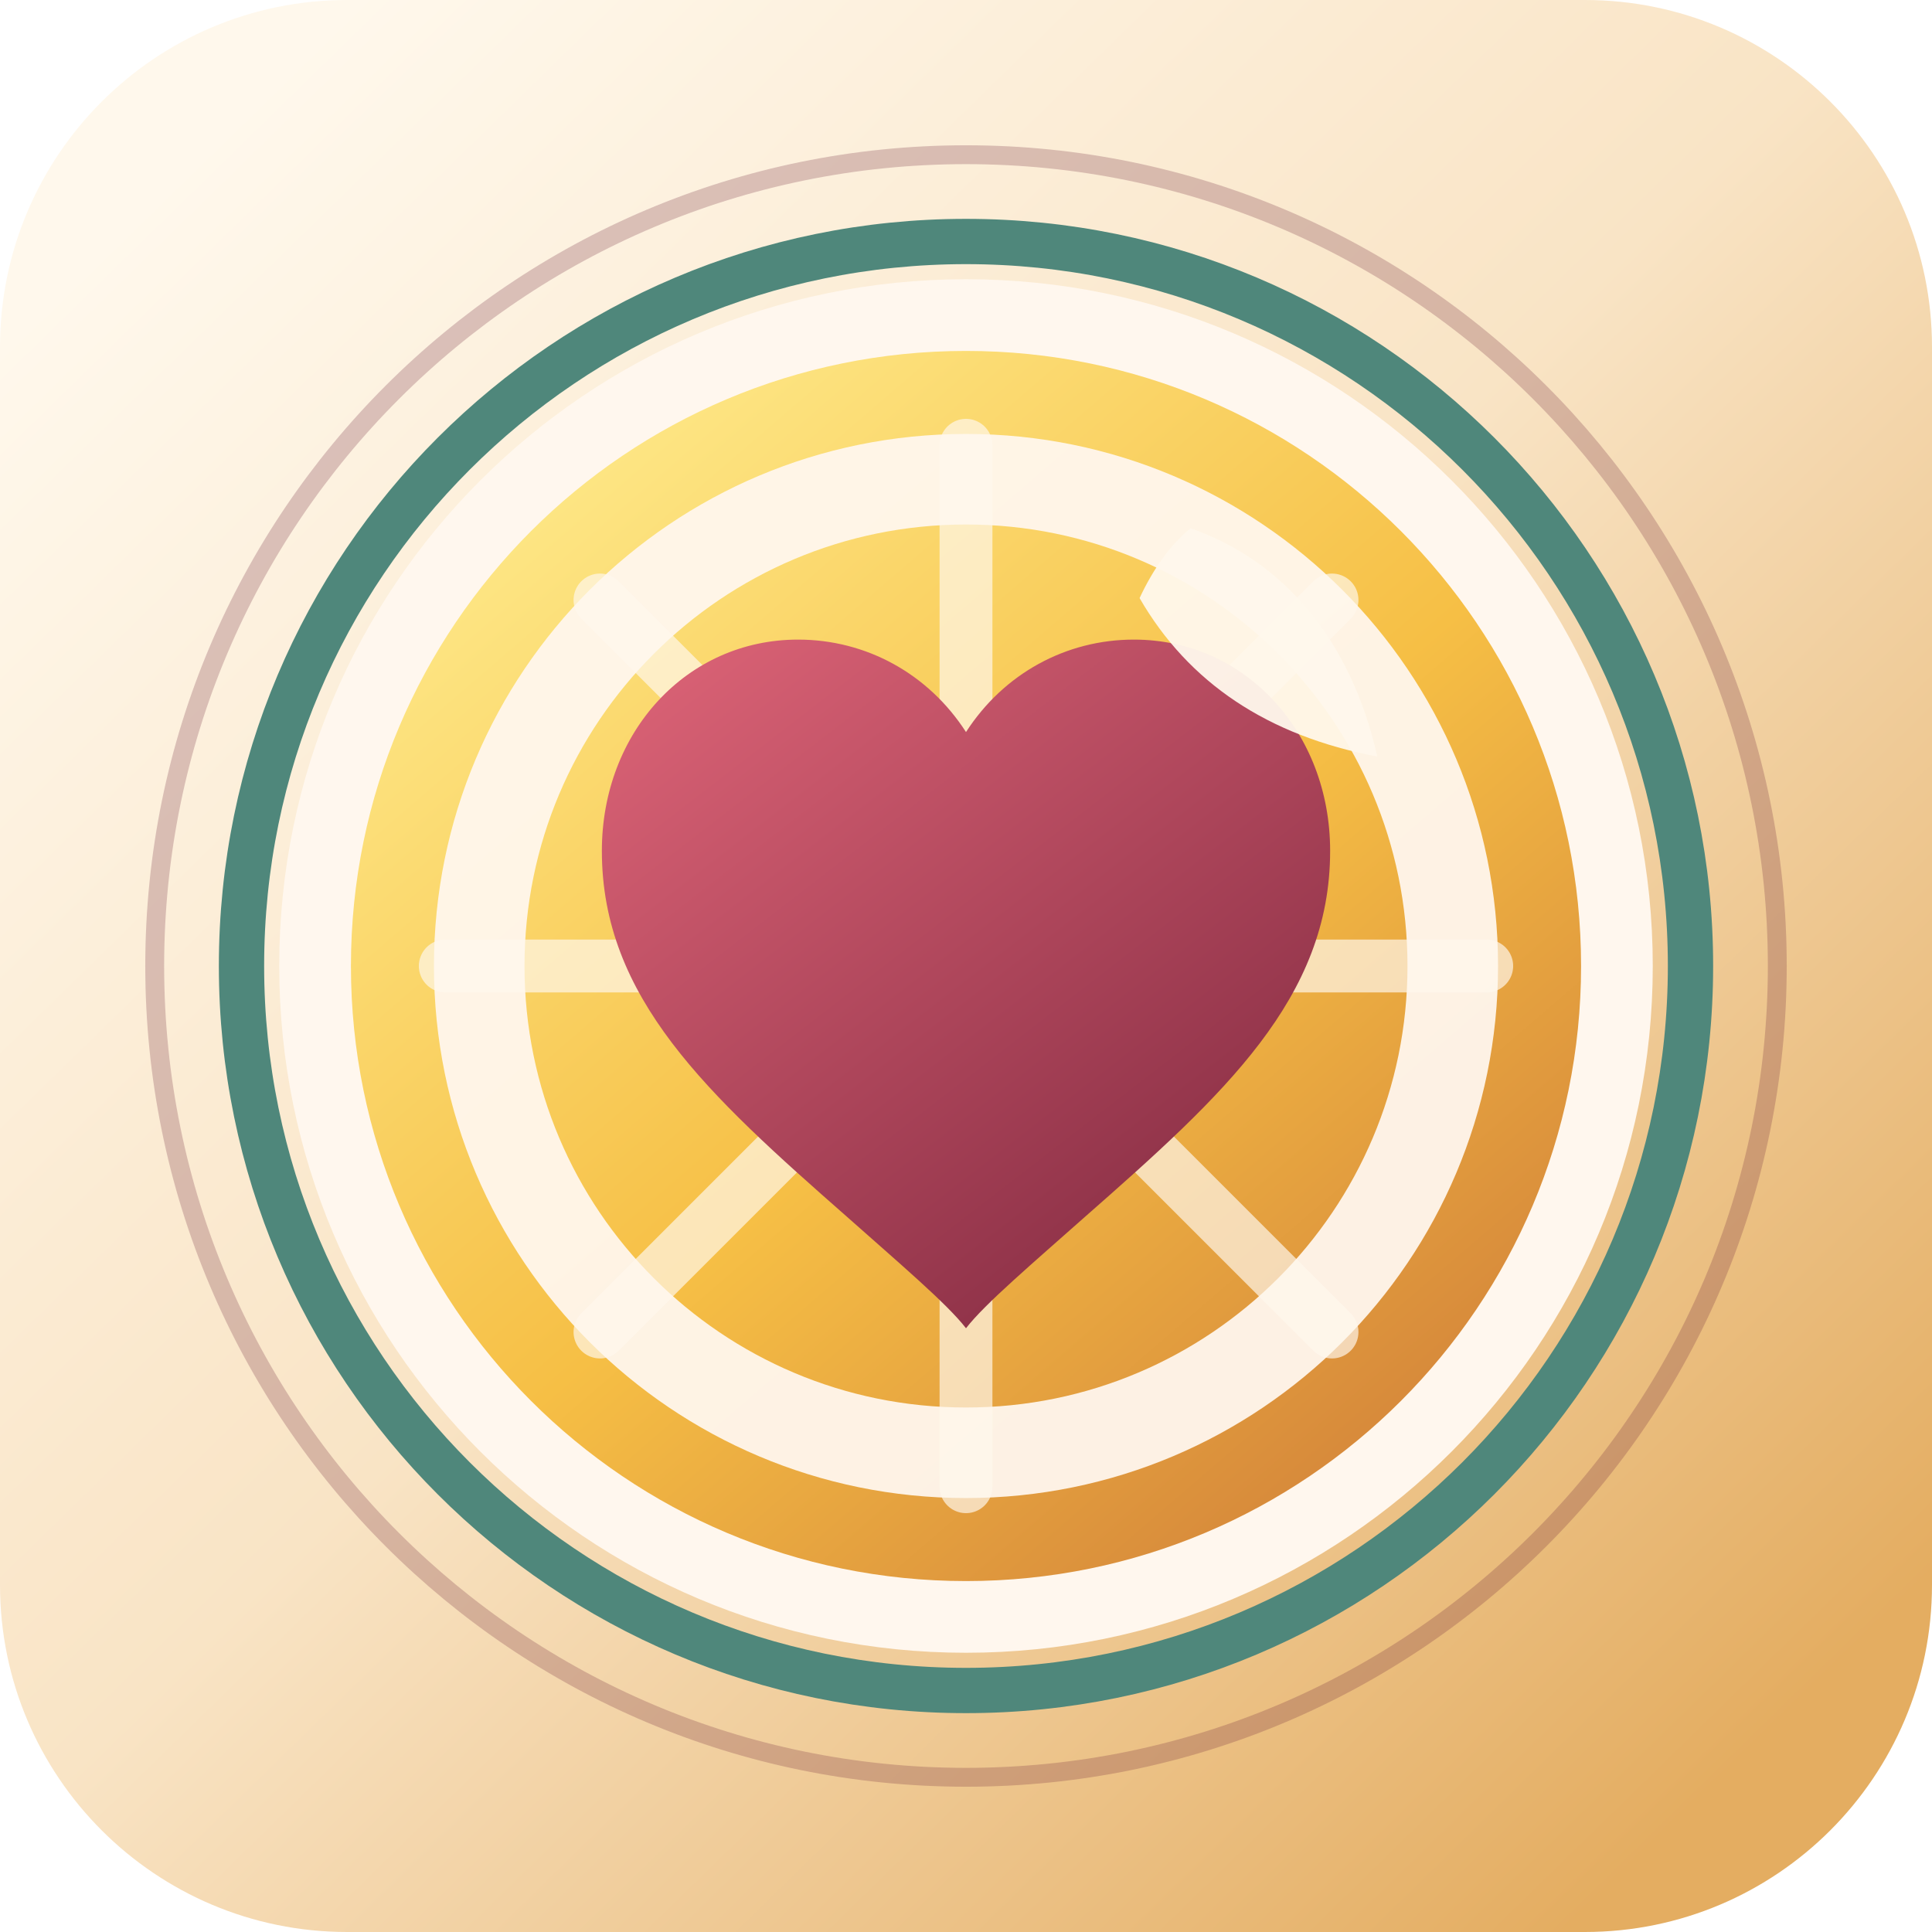
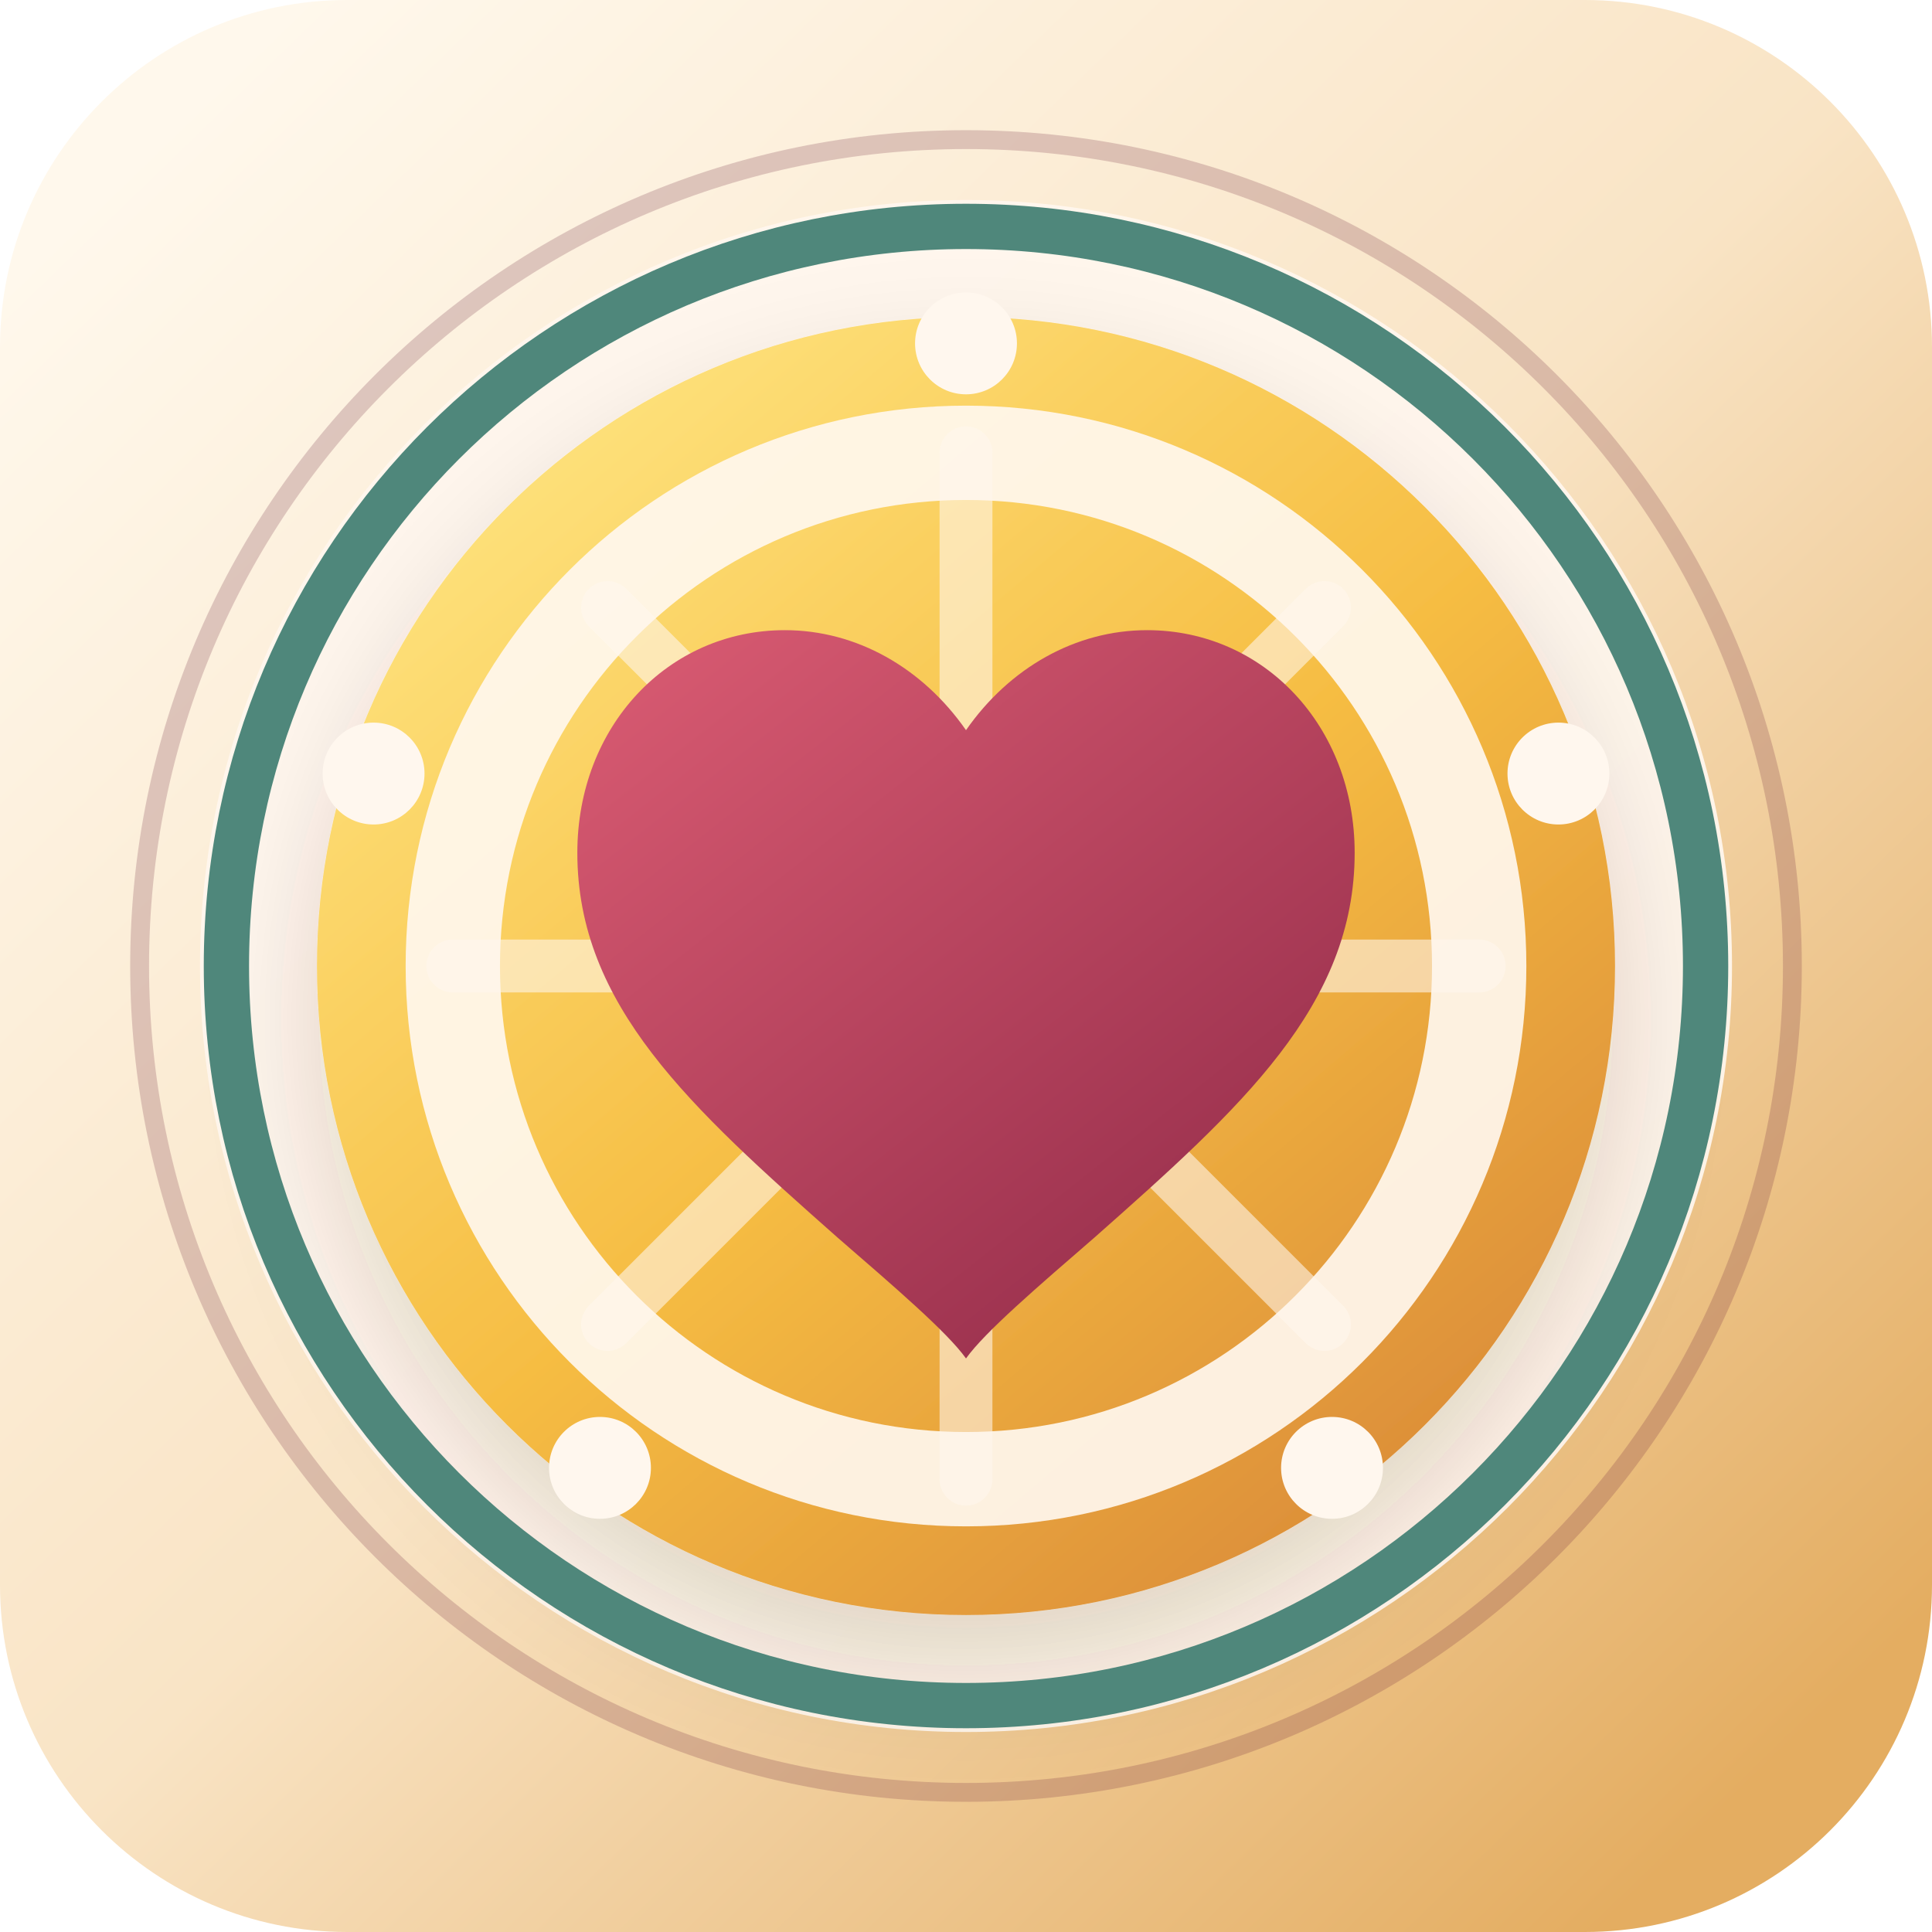
<svg xmlns="http://www.w3.org/2000/svg" viewBox="0 0 1024 1024" role="img" aria-labelledby="title desc">
  <defs>
-     <linearGradient id="bg" x1="96" y1="88" x2="922" y2="934" gradientUnits="userSpaceOnUse">
+     <linearGradient id="bg" x1="82" y1="72" x2="928" y2="946" gradientUnits="userSpaceOnUse">
      <stop offset="0" stop-color="#fff8ec" />
-       <stop offset="0.48" stop-color="#f9e4c5" />
+       <stop offset="0.5" stop-color="#f9e4c5" />
      <stop offset="1" stop-color="#e4ad61" />
    </linearGradient>
-     <linearGradient id="fruit" x1="250" y1="184" x2="790" y2="812" gradientUnits="userSpaceOnUse">
-       <stop offset="0" stop-color="#ffef93" />
-       <stop offset="0.54" stop-color="#f6bf45" />
-       <stop offset="1" stop-color="#cf7c38" />
+     <linearGradient id="fruit" x1="246" y1="184" x2="788" y2="824" gradientUnits="userSpaceOnUse">
+       <stop offset="0" stop-color="#ffe784" />
+       <stop offset="0.52" stop-color="#f6bd43" />
+       <stop offset="1" stop-color="#d88737" />
    </linearGradient>
-     <linearGradient id="love" x1="360" y1="320" x2="672" y2="724" gradientUnits="userSpaceOnUse">
-       <stop offset="0" stop-color="#dd6477" />
-       <stop offset="1" stop-color="#7c263d" />
+     <linearGradient id="love" x1="350" y1="318" x2="680" y2="738" gradientUnits="userSpaceOnUse">
+       <stop offset="0" stop-color="#d95b72" />
+       <stop offset="1" stop-color="#8f2947" />
    </linearGradient>
+     <filter id="sealShadow" x="-20%" y="-20%" width="140%" height="140%">
+       <feDropShadow dx="0" dy="28" stdDeviation="30" flood-color="#3a241f" flood-opacity="0.16" />
+     </filter>
  </defs>
  <rect width="1024" height="1024" rx="184" fill="url(#bg)" />
-   <circle cx="512" cy="512" r="364" fill="#fff7ee" />
-   <circle cx="512" cy="512" r="326" fill="url(#fruit)" />
-   <circle cx="512" cy="512" r="258" fill="none" stroke="#fff7ee" stroke-width="48" opacity="0.94" />
-   <g stroke="#fff7ee" stroke-linecap="round" stroke-width="28" opacity="0.68">
-     <path d="M512 236v154" />
-     <path d="M512 634v154" />
-     <path d="M236 512h154" />
-     <path d="M634 512h154" />
-     <path d="M318 318l109 109" />
-     <path d="M597 597l109 109" />
-     <path d="M706 318 597 427" />
-     <path d="M427 597 318 706" />
+   <circle cx="512" cy="512" r="406" fill="#fff7ee" opacity="0.94" />
+   <circle cx="512" cy="512" r="344" fill="url(#fruit)" filter="url(#sealShadow)" />
+   <circle cx="512" cy="512" r="272" fill="none" stroke="#fff7ee" stroke-width="50" opacity="0.92" />
+   <g stroke="#fff7ee" stroke-linecap="round" stroke-width="28" opacity="0.58">
+     <path d="M512 240v146" />
+     <path d="M512 638v146" />
+     <path d="M240 512h146" />
+     <path d="M638 512h146" />
+     <path d="M322 322l104 104" />
+     <path d="M598 598l104 104" />
+     <path d="M702 322 598 426" />
+     <path d="M426 598 322 702" />
  </g>
-   <path fill="url(#love)" d="M512 704c-10-13-36-35-63-59-74-65-130-116-130-194 0-63 45-112 104-112 36 0 69 18 89 49 20-31 53-49 89-49 59 0 104 49 104 112 0 78-56 129-130 194-27 24-53 46-63 59Z" />
-   <path fill="#fff8ec" d="M631 280c49 17 85 59 99 121-58-11-100-39-126-84 7-15 16-28 27-37Z" opacity="0.95" />
-   <circle cx="512" cy="512" r="384" fill="none" stroke="#4f877b" stroke-width="24" />
-   <circle cx="512" cy="512" r="430" fill="none" stroke="#6f263d" stroke-width="10" opacity="0.25" />
+   <g fill="#fff7ee">
+     <circle cx="512" cy="182" r="27" />
+     <circle cx="826" cy="410" r="27" />
+     <circle cx="706" cy="778" r="27" />
+     <circle cx="318" cy="778" r="27" />
+     <circle cx="198" cy="410" r="27" />
+   </g>
+   <path fill="url(#love)" d="M512 720c-10-14-38-38-68-64-78-69-138-123-138-204 0-67 48-118 110-118 38 0 73 20 96 53 23-33 58-53 96-53 62 0 110 51 110 118 0 81-60 135-138 204-30 26-58 50-68 64Z" />
+   <circle cx="512" cy="512" r="392" fill="none" stroke="#4f877b" stroke-width="24" />
+   <circle cx="512" cy="512" r="438" fill="none" stroke="#6f263d" stroke-width="10" opacity="0.22" />
</svg>
